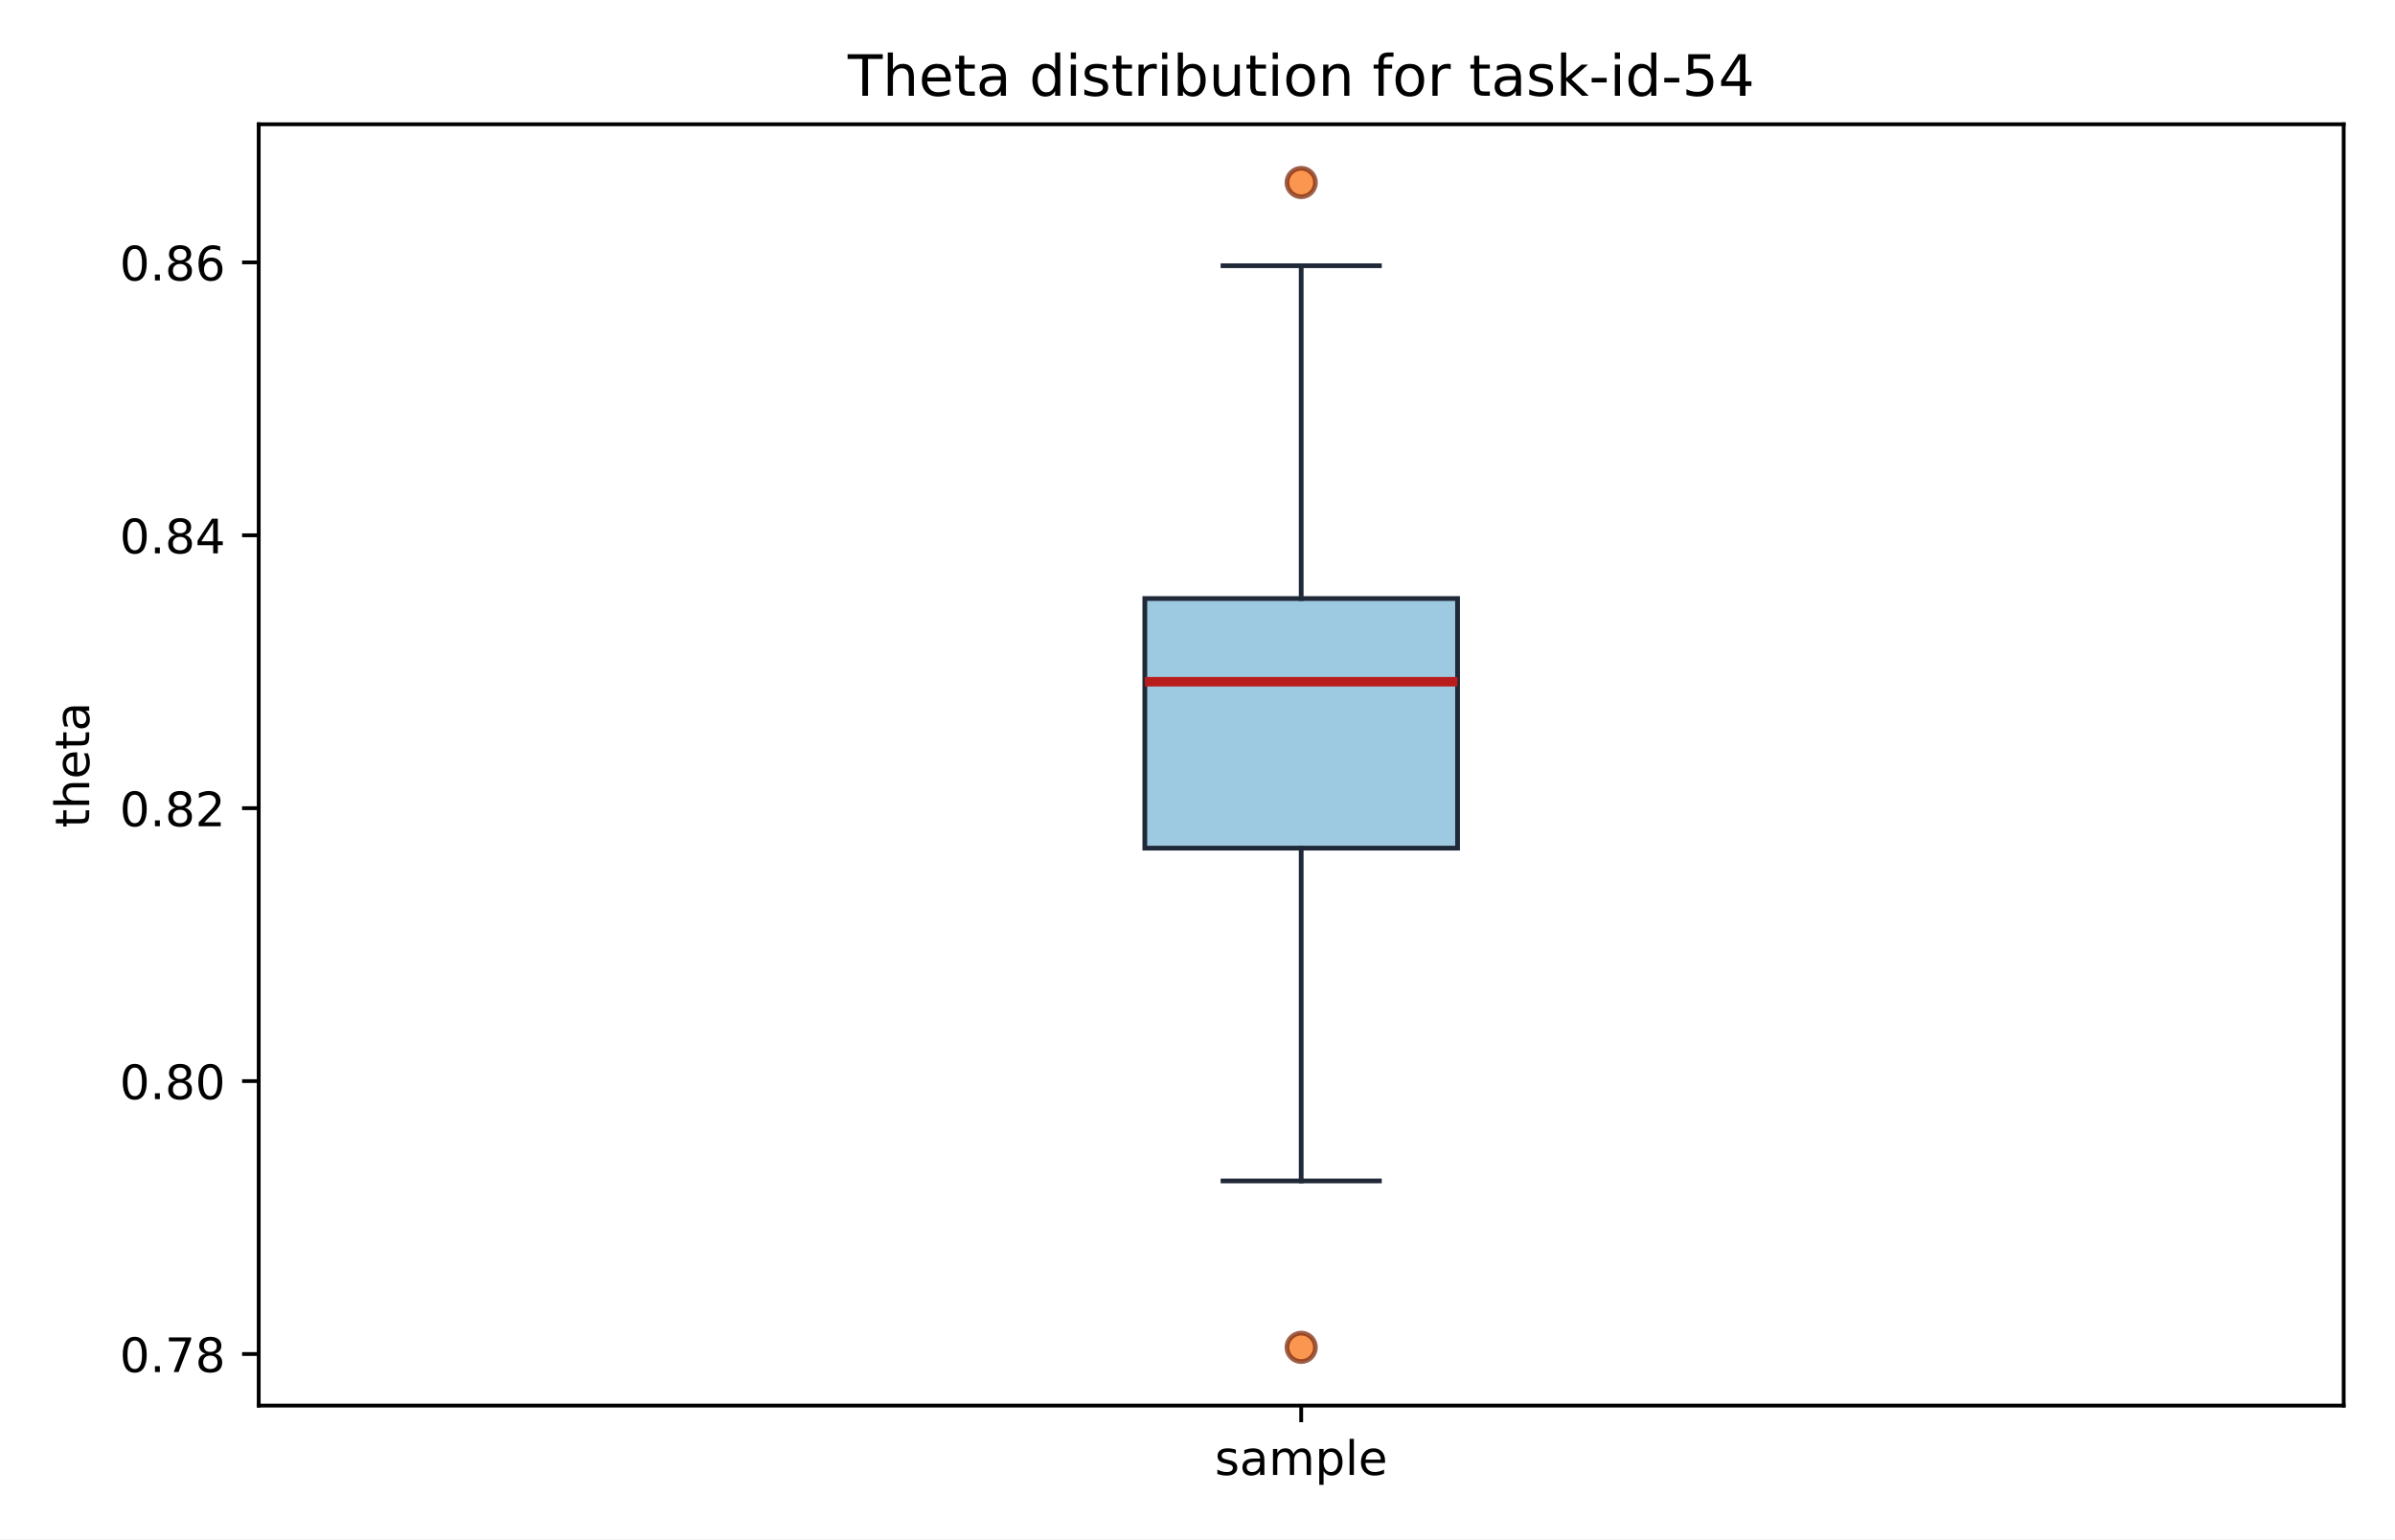
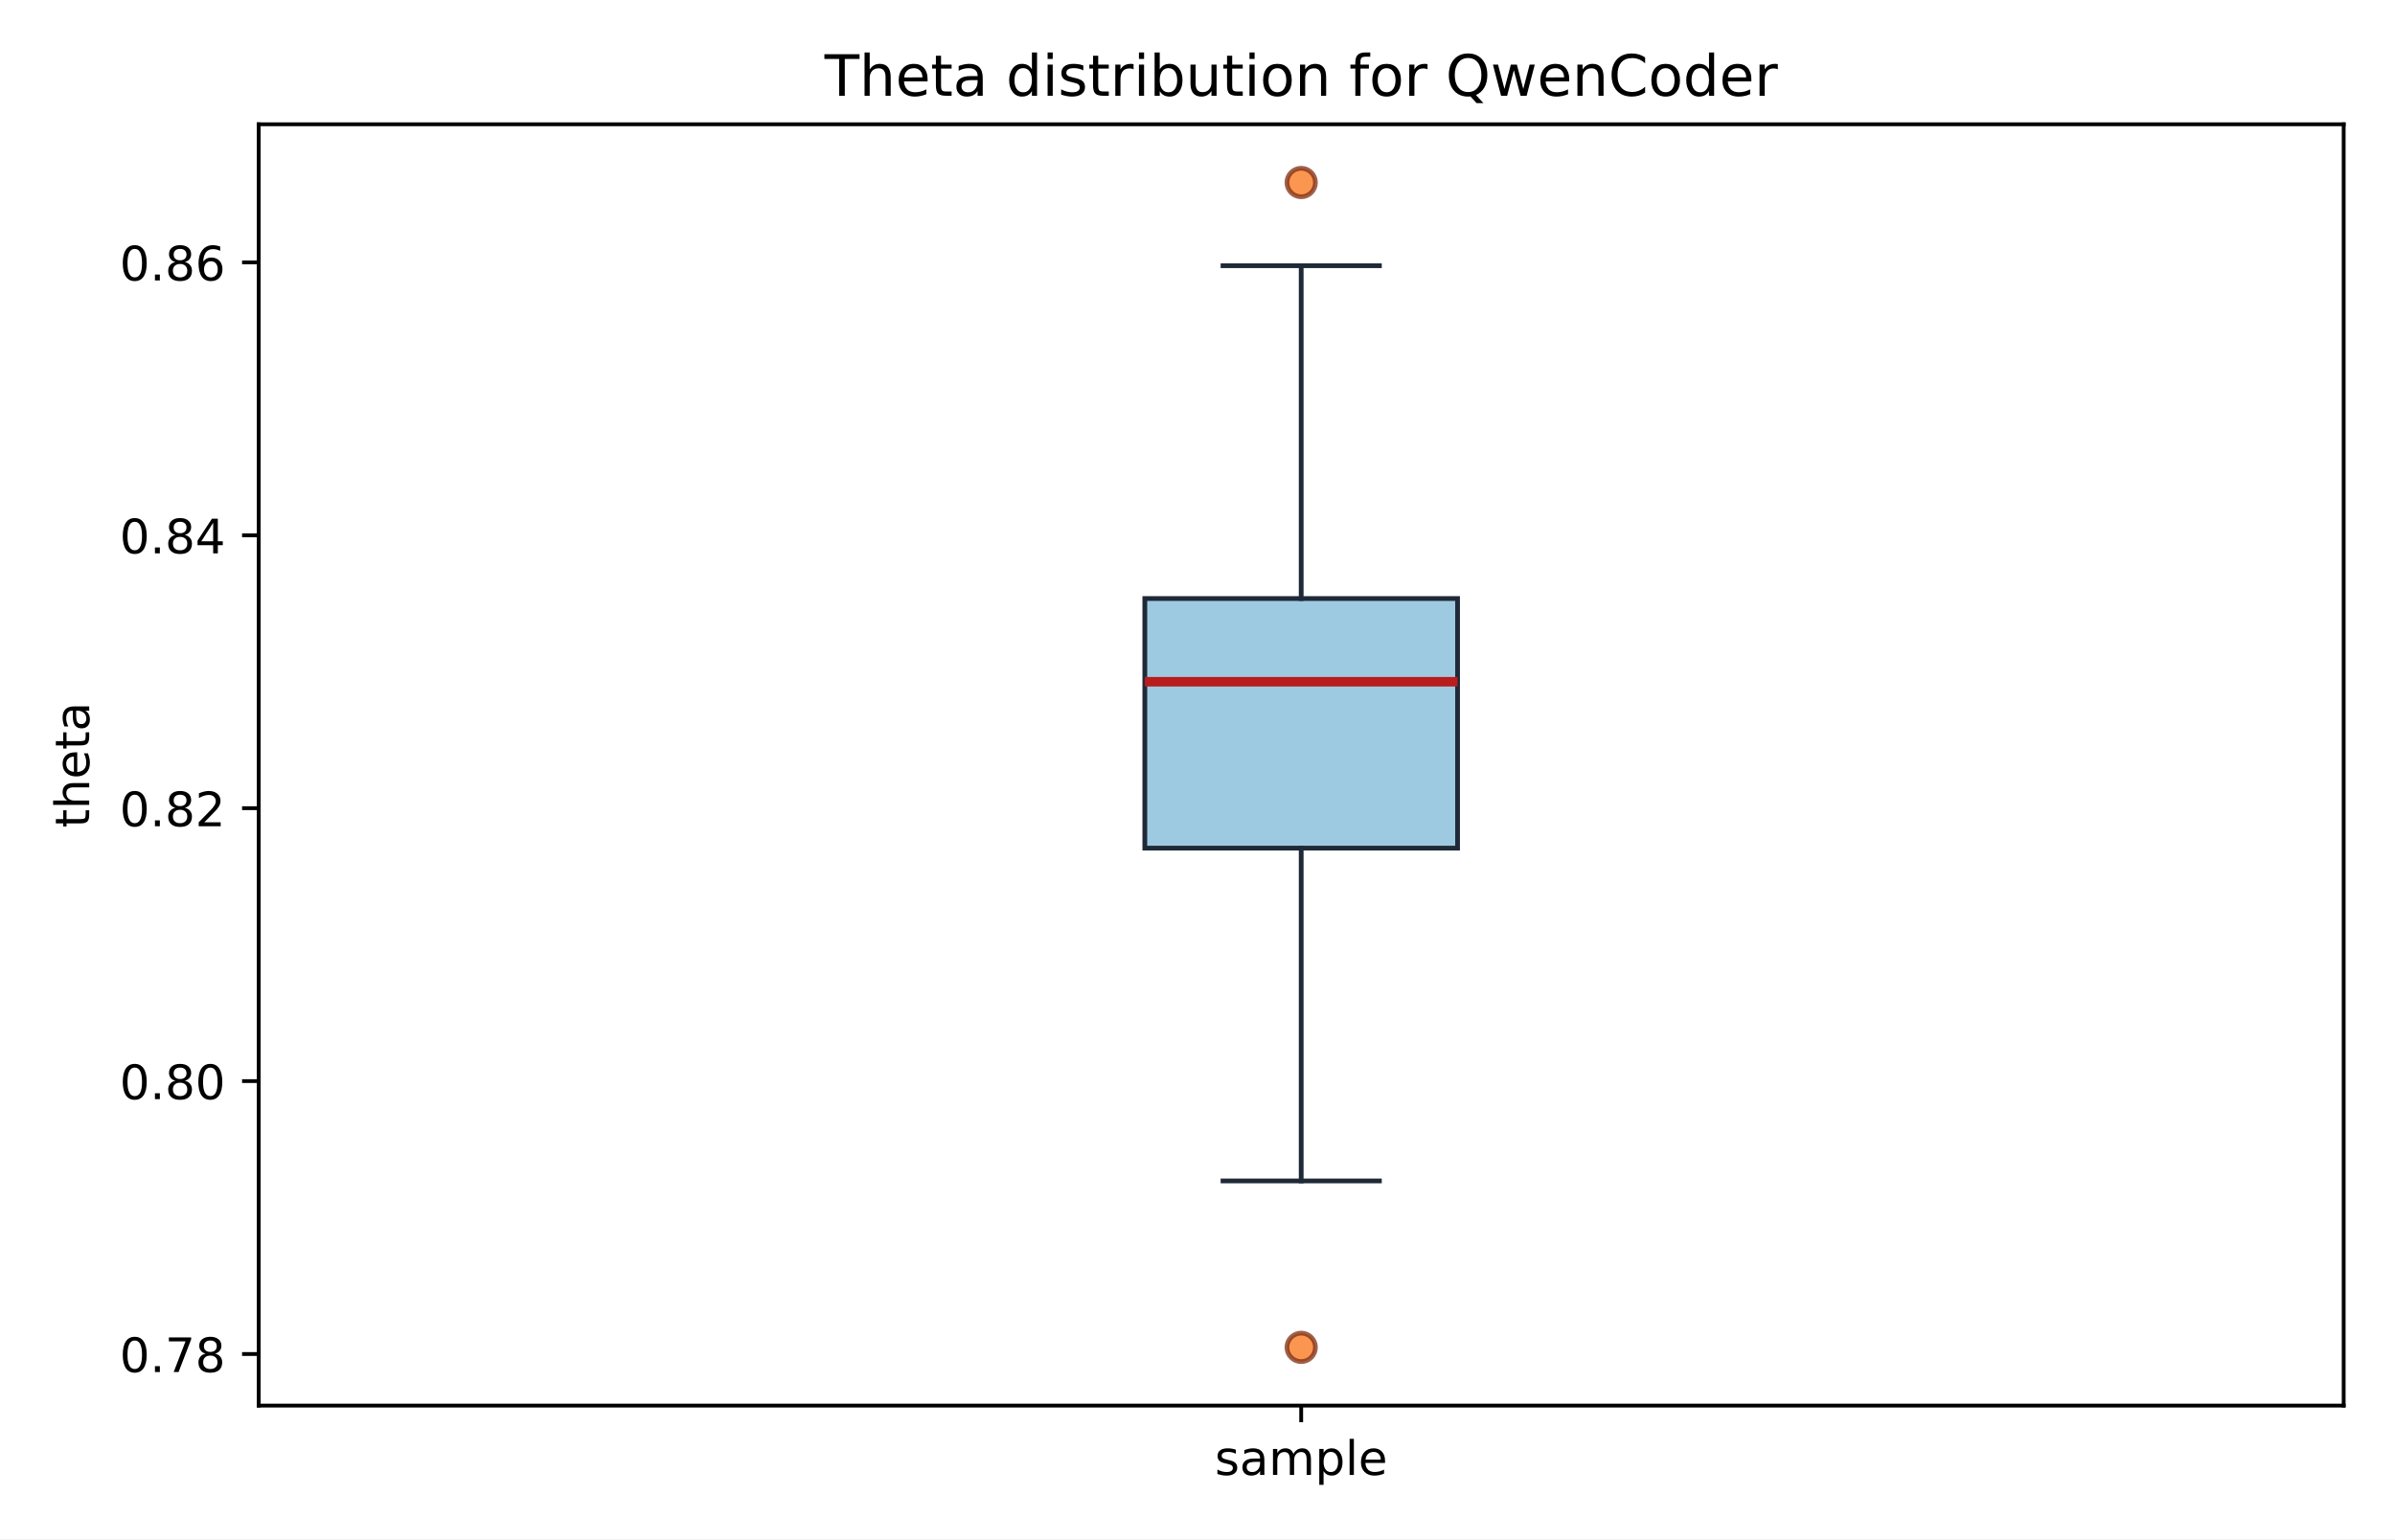
<svg xmlns="http://www.w3.org/2000/svg" xmlns:xlink="http://www.w3.org/1999/xlink" width="504pt" height="324pt" viewBox="0 0 504 324" version="1.1">
  <defs>
    <style type="text/css">*{stroke-linejoin: round; stroke-linecap: butt}</style>
  </defs>
  <g id="figure_1">
    <g id="patch_1">
      <path d="M 0 324  L 504 324  L 504 0  L 0 0  z " style="fill: #ffffff" />
    </g>
    <g id="axes_1">
      <g id="patch_2">
        <path d="M 54.442 295.878  L 493.2 295.878  L 493.2 26.16  L 54.442 26.16  z " style="fill: #ffffff" />
      </g>
      <g id="matplotlib.axis_1">
        <g id="xtick_1">
          <g id="line2d_1">
            <defs>
-               <path id="mba3a4048fa" d="M 0 0  L 0 3.5  " style="stroke: #000000; stroke-width: 0.8" />
+               <path id="m2b727cca4b" d="M 0 0  L 0 3.5  " style="stroke: #000000; stroke-width: 0.8" />
            </defs>
            <g>
-               <use xlink:href="#mba3a4048fa" x="273.821" y="295.878" style="stroke: #000000; stroke-width: 0.8" />
+               <use xlink:href="#m2b727cca4b" x="273.821" y="295.878" style="stroke: #000000; stroke-width: 0.8" />
            </g>
          </g>
          <g id="text_1">
            <g transform="translate(255.6423 310.4761) scale(0.1 -0.1)">
              <defs>
                <path id="DejaVuSans-56" d="M 2834 3397  L 2834 2853  Q 2591 2978 2328 3040  Q 2066 3103 1784 3103  Q 1356 3103 1142 2972  Q 928 2841 928 2578  Q 928 2378 1081 2264  Q 1234 2150 1697 2047  L 1894 2003  Q 2506 1872 2764 1633  Q 3022 1394 3022 966  Q 3022 478 2636 193  Q 2250 -91 1575 -91  Q 1294 -91 989 -36  Q 684 19 347 128  L 347 722  Q 666 556 975 473  Q 1284 391 1588 391  Q 1994 391 2212 530  Q 2431 669 2431 922  Q 2431 1156 2273 1281  Q 2116 1406 1581 1522  L 1381 1569  Q 847 1681 609 1914  Q 372 2147 372 2553  Q 372 3047 722 3315  Q 1072 3584 1716 3584  Q 2034 3584 2315 3537  Q 2597 3491 2834 3397  z " transform="scale(0.015625)" />
                <path id="DejaVuSans-44" d="M 2194 1759  Q 1497 1759 1228 1600  Q 959 1441 959 1056  Q 959 750 1161 570  Q 1363 391 1709 391  Q 2188 391 2477 730  Q 2766 1069 2766 1631  L 2766 1759  L 2194 1759  z M 3341 1997  L 3341 0  L 2766 0  L 2766 531  Q 2569 213 2275 61  Q 1981 -91 1556 -91  Q 1019 -91 701 211  Q 384 513 384 1019  Q 384 1609 779 1909  Q 1175 2209 1959 2209  L 2766 2209  L 2766 2266  Q 2766 2663 2505 2880  Q 2244 3097 1772 3097  Q 1472 3097 1187 3025  Q 903 2953 641 2809  L 641 3341  Q 956 3463 1253 3523  Q 1550 3584 1831 3584  Q 2591 3584 2966 3190  Q 3341 2797 3341 1997  z " transform="scale(0.015625)" />
                <path id="DejaVuSans-50" d="M 3328 2828  Q 3544 3216 3844 3400  Q 4144 3584 4550 3584  Q 5097 3584 5394 3201  Q 5691 2819 5691 2113  L 5691 0  L 5113 0  L 5113 2094  Q 5113 2597 4934 2840  Q 4756 3084 4391 3084  Q 3944 3084 3684 2787  Q 3425 2491 3425 1978  L 3425 0  L 2847 0  L 2847 2094  Q 2847 2600 2669 2842  Q 2491 3084 2119 3084  Q 1678 3084 1418 2786  Q 1159 2488 1159 1978  L 1159 0  L 581 0  L 581 3500  L 1159 3500  L 1159 2956  Q 1356 3278 1631 3431  Q 1906 3584 2284 3584  Q 2666 3584 2933 3390  Q 3200 3197 3328 2828  z " transform="scale(0.015625)" />
                <path id="DejaVuSans-53" d="M 1159 525  L 1159 -1331  L 581 -1331  L 581 3500  L 1159 3500  L 1159 2969  Q 1341 3281 1617 3432  Q 1894 3584 2278 3584  Q 2916 3584 3314 3078  Q 3713 2572 3713 1747  Q 3713 922 3314 415  Q 2916 -91 2278 -91  Q 1894 -91 1617 61  Q 1341 213 1159 525  z M 3116 1747  Q 3116 2381 2855 2742  Q 2594 3103 2138 3103  Q 1681 3103 1420 2742  Q 1159 2381 1159 1747  Q 1159 1113 1420 752  Q 1681 391 2138 391  Q 2594 391 2855 752  Q 3116 1113 3116 1747  z " transform="scale(0.015625)" />
                <path id="DejaVuSans-4f" d="M 603 4863  L 1178 4863  L 1178 0  L 603 0  L 603 4863  z " transform="scale(0.015625)" />
                <path id="DejaVuSans-48" d="M 3597 1894  L 3597 1613  L 953 1613  Q 991 1019 1311 708  Q 1631 397 2203 397  Q 2534 397 2845 478  Q 3156 559 3463 722  L 3463 178  Q 3153 47 2828 -22  Q 2503 -91 2169 -91  Q 1331 -91 842 396  Q 353 884 353 1716  Q 353 2575 817 3079  Q 1281 3584 2069 3584  Q 2775 3584 3186 3129  Q 3597 2675 3597 1894  z M 3022 2063  Q 3016 2534 2758 2815  Q 2500 3097 2075 3097  Q 1594 3097 1305 2825  Q 1016 2553 972 2059  L 3022 2063  z " transform="scale(0.015625)" />
              </defs>
              <use xlink:href="#DejaVuSans-56" />
              <use xlink:href="#DejaVuSans-44" transform="translate(52.09375 0)" />
              <use xlink:href="#DejaVuSans-50" transform="translate(113.375 0)" />
              <use xlink:href="#DejaVuSans-53" transform="translate(210.7812 0)" />
              <use xlink:href="#DejaVuSans-4f" transform="translate(274.2656 0)" />
              <use xlink:href="#DejaVuSans-48" transform="translate(302.0469 0)" />
            </g>
          </g>
        </g>
      </g>
      <g id="matplotlib.axis_2">
        <g id="ytick_1">
          <g id="line2d_2">
            <defs>
-               <path id="m09e0dfc2dc" d="M 0 0  L -3.5 0  " style="stroke: #000000; stroke-width: 0.8" />
+               <path id="m1a3e6678fd" d="M 0 0  L -3.5 0  " style="stroke: #000000; stroke-width: 0.8" />
            </defs>
            <g>
-               <use xlink:href="#m09e0dfc2dc" x="54.442" y="285.019" style="stroke: #000000; stroke-width: 0.8" />
+               <use xlink:href="#m1a3e6678fd" x="54.442" y="285.019" style="stroke: #000000; stroke-width: 0.8" />
            </g>
          </g>
          <g id="text_2">
            <g transform="translate(25.17672 288.8177) scale(0.1 -0.1)">
              <defs>
                <path id="DejaVuSans-13" d="M 2034 4250  Q 1547 4250 1301 3770  Q 1056 3291 1056 2328  Q 1056 1369 1301 889  Q 1547 409 2034 409  Q 2525 409 2770 889  Q 3016 1369 3016 2328  Q 3016 3291 2770 3770  Q 2525 4250 2034 4250  z M 2034 4750  Q 2819 4750 3233 4129  Q 3647 3509 3647 2328  Q 3647 1150 3233 529  Q 2819 -91 2034 -91  Q 1250 -91 836 529  Q 422 1150 422 2328  Q 422 3509 836 4129  Q 1250 4750 2034 4750  z " transform="scale(0.015625)" />
                <path id="DejaVuSans-11" d="M 684 794  L 1344 794  L 1344 0  L 684 0  L 684 794  z " transform="scale(0.015625)" />
                <path id="DejaVuSans-1a" d="M 525 4666  L 3525 4666  L 3525 4397  L 1831 0  L 1172 0  L 2766 4134  L 525 4134  L 525 4666  z " transform="scale(0.015625)" />
                <path id="DejaVuSans-1b" d="M 2034 2216  Q 1584 2216 1326 1975  Q 1069 1734 1069 1313  Q 1069 891 1326 650  Q 1584 409 2034 409  Q 2484 409 2743 651  Q 3003 894 3003 1313  Q 3003 1734 2745 1975  Q 2488 2216 2034 2216  z M 1403 2484  Q 997 2584 770 2862  Q 544 3141 544 3541  Q 544 4100 942 4425  Q 1341 4750 2034 4750  Q 2731 4750 3128 4425  Q 3525 4100 3525 3541  Q 3525 3141 3298 2862  Q 3072 2584 2669 2484  Q 3125 2378 3379 2068  Q 3634 1759 3634 1313  Q 3634 634 3220 271  Q 2806 -91 2034 -91  Q 1263 -91 848 271  Q 434 634 434 1313  Q 434 1759 690 2068  Q 947 2378 1403 2484  z M 1172 3481  Q 1172 3119 1398 2916  Q 1625 2713 2034 2713  Q 2441 2713 2670 2916  Q 2900 3119 2900 3481  Q 2900 3844 2670 4047  Q 2441 4250 2034 4250  Q 1625 4250 1398 4047  Q 1172 3844 1172 3481  z " transform="scale(0.015625)" />
              </defs>
              <use xlink:href="#DejaVuSans-13" />
              <use xlink:href="#DejaVuSans-11" transform="translate(63.625 0)" />
              <use xlink:href="#DejaVuSans-1a" transform="translate(95.40625 0)" />
              <use xlink:href="#DejaVuSans-1b" transform="translate(159.0312 0)" />
            </g>
          </g>
        </g>
        <g id="ytick_2">
          <g id="line2d_3">
            <g>
-               <use xlink:href="#m09e0dfc2dc" x="54.442" y="227.573" style="stroke: #000000; stroke-width: 0.8" />
+               <use xlink:href="#m1a3e6678fd" x="54.442" y="227.573" style="stroke: #000000; stroke-width: 0.8" />
            </g>
          </g>
          <g id="text_3">
            <g transform="translate(25.17672 231.3714) scale(0.1 -0.1)">
              <use xlink:href="#DejaVuSans-13" />
              <use xlink:href="#DejaVuSans-11" transform="translate(63.625 0)" />
              <use xlink:href="#DejaVuSans-1b" transform="translate(95.40625 0)" />
              <use xlink:href="#DejaVuSans-13" transform="translate(159.0312 0)" />
            </g>
          </g>
        </g>
        <g id="ytick_3">
          <g id="line2d_4">
            <g>
-               <use xlink:href="#m09e0dfc2dc" x="54.442" y="170.126" style="stroke: #000000; stroke-width: 0.8" />
+               <use xlink:href="#m1a3e6678fd" x="54.442" y="170.126" style="stroke: #000000; stroke-width: 0.8" />
            </g>
          </g>
          <g id="text_4">
            <g transform="translate(25.17672 173.925) scale(0.1 -0.1)">
              <defs>
                <path id="DejaVuSans-15" d="M 1228 531  L 3431 531  L 3431 0  L 469 0  L 469 531  Q 828 903 1448 1529  Q 2069 2156 2228 2338  Q 2531 2678 2651 2914  Q 2772 3150 2772 3378  Q 2772 3750 2511 3984  Q 2250 4219 1831 4219  Q 1534 4219 1204 4116  Q 875 4013 500 3803  L 500 4441  Q 881 4594 1212 4672  Q 1544 4750 1819 4750  Q 2544 4750 2975 4387  Q 3406 4025 3406 3419  Q 3406 3131 3298 2873  Q 3191 2616 2906 2266  Q 2828 2175 2409 1742  Q 1991 1309 1228 531  z " transform="scale(0.015625)" />
              </defs>
              <use xlink:href="#DejaVuSans-13" />
              <use xlink:href="#DejaVuSans-11" transform="translate(63.625 0)" />
              <use xlink:href="#DejaVuSans-1b" transform="translate(95.40625 0)" />
              <use xlink:href="#DejaVuSans-15" transform="translate(159.0312 0)" />
            </g>
          </g>
        </g>
        <g id="ytick_4">
          <g id="line2d_5">
            <g>
-               <use xlink:href="#m09e0dfc2dc" x="54.442" y="112.68" style="stroke: #000000; stroke-width: 0.8" />
+               <use xlink:href="#m1a3e6678fd" x="54.442" y="112.68" style="stroke: #000000; stroke-width: 0.8" />
            </g>
          </g>
          <g id="text_5">
            <g transform="translate(25.17672 116.4786) scale(0.1 -0.1)">
              <defs>
                <path id="DejaVuSans-17" d="M 2419 4116  L 825 1625  L 2419 1625  L 2419 4116  z M 2253 4666  L 3047 4666  L 3047 1625  L 3713 1625  L 3713 1100  L 3047 1100  L 3047 0  L 2419 0  L 2419 1100  L 313 1100  L 313 1709  L 2253 4666  z " transform="scale(0.015625)" />
              </defs>
              <use xlink:href="#DejaVuSans-13" />
              <use xlink:href="#DejaVuSans-11" transform="translate(63.625 0)" />
              <use xlink:href="#DejaVuSans-1b" transform="translate(95.40625 0)" />
              <use xlink:href="#DejaVuSans-17" transform="translate(159.0312 0)" />
            </g>
          </g>
        </g>
        <g id="ytick_5">
          <g id="line2d_6">
            <g>
-               <use xlink:href="#m09e0dfc2dc" x="54.442" y="55.233" style="stroke: #000000; stroke-width: 0.8" />
+               <use xlink:href="#m1a3e6678fd" x="54.442" y="55.233" style="stroke: #000000; stroke-width: 0.8" />
            </g>
          </g>
          <g id="text_6">
            <g transform="translate(25.17672 59.03229) scale(0.1 -0.1)">
              <defs>
                <path id="DejaVuSans-19" d="M 2113 2584  Q 1688 2584 1439 2293  Q 1191 2003 1191 1497  Q 1191 994 1439 701  Q 1688 409 2113 409  Q 2538 409 2786 701  Q 3034 994 3034 1497  Q 3034 2003 2786 2293  Q 2538 2584 2113 2584  z M 3366 4563  L 3366 3988  Q 3128 4100 2886 4159  Q 2644 4219 2406 4219  Q 1781 4219 1451 3797  Q 1122 3375 1075 2522  Q 1259 2794 1537 2939  Q 1816 3084 2150 3084  Q 2853 3084 3261 2657  Q 3669 2231 3669 1497  Q 3669 778 3244 343  Q 2819 -91 2113 -91  Q 1303 -91 875 529  Q 447 1150 447 2328  Q 447 3434 972 4092  Q 1497 4750 2381 4750  Q 2619 4750 2861 4703  Q 3103 4656 3366 4563  z " transform="scale(0.015625)" />
              </defs>
              <use xlink:href="#DejaVuSans-13" />
              <use xlink:href="#DejaVuSans-11" transform="translate(63.625 0)" />
              <use xlink:href="#DejaVuSans-1b" transform="translate(95.40625 0)" />
              <use xlink:href="#DejaVuSans-19" transform="translate(159.0312 0)" />
            </g>
          </g>
        </g>
        <g id="text_7">
          <g transform="translate(18.77437 174.2485) rotate(-90) scale(0.1 -0.1)">
            <defs>
              <path id="DejaVuSans-57" d="M 1172 4494  L 1172 3500  L 2356 3500  L 2356 3053  L 1172 3053  L 1172 1153  Q 1172 725 1289 603  Q 1406 481 1766 481  L 2356 481  L 2356 0  L 1766 0  Q 1100 0 847 248  Q 594 497 594 1153  L 594 3053  L 172 3053  L 172 3500  L 594 3500  L 594 4494  L 1172 4494  z " transform="scale(0.015625)" />
              <path id="DejaVuSans-4b" d="M 3513 2113  L 3513 0  L 2938 0  L 2938 2094  Q 2938 2591 2744 2837  Q 2550 3084 2163 3084  Q 1697 3084 1428 2787  Q 1159 2491 1159 1978  L 1159 0  L 581 0  L 581 4863  L 1159 4863  L 1159 2956  Q 1366 3272 1645 3428  Q 1925 3584 2291 3584  Q 2894 3584 3203 3211  Q 3513 2838 3513 2113  z " transform="scale(0.015625)" />
            </defs>
            <use xlink:href="#DejaVuSans-57" />
            <use xlink:href="#DejaVuSans-4b" transform="translate(39.20312 0)" />
            <use xlink:href="#DejaVuSans-48" transform="translate(102.5781 0)" />
            <use xlink:href="#DejaVuSans-57" transform="translate(164.1094 0)" />
            <use xlink:href="#DejaVuSans-44" transform="translate(203.3125 0)" />
          </g>
        </g>
      </g>
      <g id="patch_3">
-         <path d="M 240.914 178.533  L 306.728 178.533  L 306.728 125.991  L 240.914 125.991  L 240.914 178.533  z " clip-path="url(#p351d61e549)" style="fill: #9ecae1; stroke: #1f2937; stroke-linejoin: miter" />
+         <path d="M 240.914 178.533  L 306.728 178.533  L 306.728 125.991  L 240.914 125.991  L 240.914 178.533  z " clip-path="url(#p6304ca70a5)" style="fill: #9ecae1; stroke: #1f2937; stroke-linejoin: miter" />
      </g>
      <g id="line2d_7">
-         <path d="M 273.821 178.533  L 273.821 248.589  " clip-path="url(#p351d61e549)" style="fill: none; stroke: #1f2937; stroke-linecap: square" />
+         <path d="M 273.821 178.533  L 273.821 248.589  " clip-path="url(#p6304ca70a5)" style="fill: none; stroke: #1f2937; stroke-linecap: square" />
      </g>
      <g id="line2d_8">
-         <path d="M 273.821 125.991  L 273.821 55.934  " clip-path="url(#p351d61e549)" style="fill: none; stroke: #1f2937; stroke-linecap: square" />
+         <path d="M 273.821 125.991  L 273.821 55.934  " clip-path="url(#p6304ca70a5)" style="fill: none; stroke: #1f2937; stroke-linecap: square" />
      </g>
      <g id="line2d_9">
-         <path d="M 257.368 248.589  L 290.275 248.589  " clip-path="url(#p351d61e549)" style="fill: none; stroke: #1f2937; stroke-linecap: square" />
+         <path d="M 257.368 248.589  L 290.275 248.589  " clip-path="url(#p6304ca70a5)" style="fill: none; stroke: #1f2937; stroke-linecap: square" />
      </g>
      <g id="line2d_10">
-         <path d="M 257.368 55.934  L 290.275 55.934  " clip-path="url(#p351d61e549)" style="fill: none; stroke: #1f2937; stroke-linecap: square" />
+         <path d="M 257.368 55.934  L 290.275 55.934  " clip-path="url(#p6304ca70a5)" style="fill: none; stroke: #1f2937; stroke-linecap: square" />
      </g>
      <g id="line2d_11">
        <defs>
-           <path id="m0af80860ec" d="M 0 3  C 0.796 3 1.559 2.684 2.121 2.121  C 2.684 1.559 3 0.796 3 0  C 3 -0.796 2.684 -1.559 2.121 -2.121  C 1.559 -2.684 0.796 -3 0 -3  C -0.796 -3 -1.559 -2.684 -2.121 -2.121  C -2.684 -1.559 -3 -0.796 -3 0  C -3 0.796 -2.684 1.559 -2.121 2.121  C -1.559 2.684 -0.796 3 0 3  z " style="stroke: #7c2d12; stroke-opacity: 0.75" />
+           <path id="m743e1f013f" d="M 0 3  C 0.796 3 1.559 2.684 2.121 2.121  C 2.684 1.559 3 0.796 3 0  C 3 -0.796 2.684 -1.559 2.121 -2.121  C 1.559 -2.684 0.796 -3 0 -3  C -0.796 -3 -1.559 -2.684 -2.121 -2.121  C -2.684 -1.559 -3 -0.796 -3 0  C -3 0.796 -2.684 1.559 -2.121 2.121  C -1.559 2.684 -0.796 3 0 3  z " style="stroke: #7c2d12; stroke-opacity: 0.75" />
        </defs>
-         <g clip-path="url(#p351d61e549)">
-           <use xlink:href="#m0af80860ec" x="273.821" y="283.618" style="fill: #f97316; fill-opacity: 0.75; stroke: #7c2d12; stroke-opacity: 0.75" />
-           <use xlink:href="#m0af80860ec" x="273.821" y="38.42" style="fill: #f97316; fill-opacity: 0.75; stroke: #7c2d12; stroke-opacity: 0.75" />
+         <g clip-path="url(#p6304ca70a5)">
+           <use xlink:href="#m743e1f013f" x="273.821" y="283.618" style="fill: #f97316; fill-opacity: 0.75; stroke: #7c2d12; stroke-opacity: 0.75" />
+           <use xlink:href="#m743e1f013f" x="273.821" y="38.42" style="fill: #f97316; fill-opacity: 0.75; stroke: #7c2d12; stroke-opacity: 0.75" />
        </g>
      </g>
      <g id="line2d_12">
-         <path d="M 240.914 143.505  L 306.728 143.505  " clip-path="url(#p351d61e549)" style="fill: none; stroke: #b91c1c; stroke-width: 2" />
+         <path d="M 240.914 143.505  L 306.728 143.505  " clip-path="url(#p6304ca70a5)" style="fill: none; stroke: #b91c1c; stroke-width: 2" />
      </g>
      <g id="patch_4">
        <path d="M 54.442 295.878  L 54.442 26.16  " style="fill: none; stroke: #000000; stroke-width: 0.8; stroke-linejoin: miter; stroke-linecap: square" />
      </g>
      <g id="patch_5">
        <path d="M 493.2 295.878  L 493.2 26.16  " style="fill: none; stroke: #000000; stroke-width: 0.8; stroke-linejoin: miter; stroke-linecap: square" />
      </g>
      <g id="patch_6">
        <path d="M 54.442 295.878  L 493.2 295.878  " style="fill: none; stroke: #000000; stroke-width: 0.8; stroke-linejoin: miter; stroke-linecap: square" />
      </g>
      <g id="patch_7">
        <path d="M 54.442 26.16  L 493.2 26.16  " style="fill: none; stroke: #000000; stroke-width: 0.8; stroke-linejoin: miter; stroke-linecap: square" />
      </g>
      <g id="text_8">
-         <g transform="translate(178.4015 20.16) scale(0.12 -0.12)">
+         <g transform="translate(173.518 20.16) scale(0.12 -0.12)">
          <defs>
            <path id="DejaVuSans-37" d="M -19 4666  L 3928 4666  L 3928 4134  L 2272 4134  L 2272 0  L 1638 0  L 1638 4134  L -19 4134  L -19 4666  z " transform="scale(0.015625)" />
            <path id="DejaVuSans-3" transform="scale(0.015625)" />
            <path id="DejaVuSans-47" d="M 2906 2969  L 2906 4863  L 3481 4863  L 3481 0  L 2906 0  L 2906 525  Q 2725 213 2448 61  Q 2172 -91 1784 -91  Q 1150 -91 751 415  Q 353 922 353 1747  Q 353 2572 751 3078  Q 1150 3584 1784 3584  Q 2172 3584 2448 3432  Q 2725 3281 2906 2969  z M 947 1747  Q 947 1113 1208 752  Q 1469 391 1925 391  Q 2381 391 2643 752  Q 2906 1113 2906 1747  Q 2906 2381 2643 2742  Q 2381 3103 1925 3103  Q 1469 3103 1208 2742  Q 947 2381 947 1747  z " transform="scale(0.015625)" />
            <path id="DejaVuSans-4c" d="M 603 3500  L 1178 3500  L 1178 0  L 603 0  L 603 3500  z M 603 4863  L 1178 4863  L 1178 4134  L 603 4134  L 603 4863  z " transform="scale(0.015625)" />
            <path id="DejaVuSans-55" d="M 2631 2963  Q 2534 3019 2420 3045  Q 2306 3072 2169 3072  Q 1681 3072 1420 2755  Q 1159 2438 1159 1844  L 1159 0  L 581 0  L 581 3500  L 1159 3500  L 1159 2956  Q 1341 3275 1631 3429  Q 1922 3584 2338 3584  Q 2397 3584 2469 3576  Q 2541 3569 2628 3553  L 2631 2963  z " transform="scale(0.015625)" />
            <path id="DejaVuSans-45" d="M 3116 1747  Q 3116 2381 2855 2742  Q 2594 3103 2138 3103  Q 1681 3103 1420 2742  Q 1159 2381 1159 1747  Q 1159 1113 1420 752  Q 1681 391 2138 391  Q 2594 391 2855 752  Q 3116 1113 3116 1747  z M 1159 2969  Q 1341 3281 1617 3432  Q 1894 3584 2278 3584  Q 2916 3584 3314 3078  Q 3713 2572 3713 1747  Q 3713 922 3314 415  Q 2916 -91 2278 -91  Q 1894 -91 1617 61  Q 1341 213 1159 525  L 1159 0  L 581 0  L 581 4863  L 1159 4863  L 1159 2969  z " transform="scale(0.015625)" />
            <path id="DejaVuSans-58" d="M 544 1381  L 544 3500  L 1119 3500  L 1119 1403  Q 1119 906 1312 657  Q 1506 409 1894 409  Q 2359 409 2629 706  Q 2900 1003 2900 1516  L 2900 3500  L 3475 3500  L 3475 0  L 2900 0  L 2900 538  Q 2691 219 2414 64  Q 2138 -91 1772 -91  Q 1169 -91 856 284  Q 544 659 544 1381  z M 1991 3584  L 1991 3584  z " transform="scale(0.015625)" />
            <path id="DejaVuSans-52" d="M 1959 3097  Q 1497 3097 1228 2736  Q 959 2375 959 1747  Q 959 1119 1226 758  Q 1494 397 1959 397  Q 2419 397 2687 759  Q 2956 1122 2956 1747  Q 2956 2369 2687 2733  Q 2419 3097 1959 3097  z M 1959 3584  Q 2709 3584 3137 3096  Q 3566 2609 3566 1747  Q 3566 888 3137 398  Q 2709 -91 1959 -91  Q 1206 -91 779 398  Q 353 888 353 1747  Q 353 2609 779 3096  Q 1206 3584 1959 3584  z " transform="scale(0.015625)" />
            <path id="DejaVuSans-51" d="M 3513 2113  L 3513 0  L 2938 0  L 2938 2094  Q 2938 2591 2744 2837  Q 2550 3084 2163 3084  Q 1697 3084 1428 2787  Q 1159 2491 1159 1978  L 1159 0  L 581 0  L 581 3500  L 1159 3500  L 1159 2956  Q 1366 3272 1645 3428  Q 1925 3584 2291 3584  Q 2894 3584 3203 3211  Q 3513 2838 3513 2113  z " transform="scale(0.015625)" />
            <path id="DejaVuSans-49" d="M 2375 4863  L 2375 4384  L 1825 4384  Q 1516 4384 1395 4259  Q 1275 4134 1275 3809  L 1275 3500  L 2222 3500  L 2222 3053  L 1275 3053  L 1275 0  L 697 0  L 697 3053  L 147 3053  L 147 3500  L 697 3500  L 697 3744  Q 697 4328 969 4595  Q 1241 4863 1831 4863  L 2375 4863  z " transform="scale(0.015625)" />
-             <path id="DejaVuSans-4e" d="M 581 4863  L 1159 4863  L 1159 1991  L 2875 3500  L 3609 3500  L 1753 1863  L 3688 0  L 2938 0  L 1159 1709  L 1159 0  L 581 0  L 581 4863  z " transform="scale(0.015625)" />
-             <path id="DejaVuSans-10" d="M 313 2009  L 1997 2009  L 1997 1497  L 313 1497  L 313 2009  z " transform="scale(0.015625)" />
-             <path id="DejaVuSans-18" d="M 691 4666  L 3169 4666  L 3169 4134  L 1269 4134  L 1269 2991  Q 1406 3038 1543 3061  Q 1681 3084 1819 3084  Q 2600 3084 3056 2656  Q 3513 2228 3513 1497  Q 3513 744 3044 326  Q 2575 -91 1722 -91  Q 1428 -91 1123 -41  Q 819 9 494 109  L 494 744  Q 775 591 1075 516  Q 1375 441 1709 441  Q 2250 441 2565 725  Q 2881 1009 2881 1497  Q 2881 1984 2565 2268  Q 2250 2553 1709 2553  Q 1456 2553 1204 2497  Q 953 2441 691 2322  L 691 4666  z " transform="scale(0.015625)" />
+             <path id="DejaVuSans-34" d="M 2522 4238  Q 1834 4238 1429 3725  Q 1025 3213 1025 2328  Q 1025 1447 1429 934  Q 1834 422 2522 422  Q 3209 422 3611 934  Q 4013 1447 4013 2328  Q 4013 3213 3611 3725  Q 3209 4238 2522 4238  z M 3406 84  L 4238 -825  L 3475 -825  L 2784 -78  Q 2681 -84 2626 -87  Q 2572 -91 2522 -91  Q 1538 -91 948 567  Q 359 1225 359 2328  Q 359 3434 948 4092  Q 1538 4750 2522 4750  Q 3503 4750 4090 4092  Q 4678 3434 4678 2328  Q 4678 1516 4351 937  Q 4025 359 3406 84  z " transform="scale(0.015625)" />
+             <path id="DejaVuSans-5a" d="M 269 3500  L 844 3500  L 1563 769  L 2278 3500  L 2956 3500  L 3675 769  L 4391 3500  L 4966 3500  L 4050 0  L 3372 0  L 2619 2869  L 1863 0  L 1184 0  L 269 3500  z " transform="scale(0.015625)" />
+             <path id="DejaVuSans-26" d="M 4122 4306  L 4122 3641  Q 3803 3938 3442 4084  Q 3081 4231 2675 4231  Q 1875 4231 1450 3742  Q 1025 3253 1025 2328  Q 1025 1406 1450 917  Q 1875 428 2675 428  Q 3081 428 3442 575  Q 3803 722 4122 1019  L 4122 359  Q 3791 134 3420 21  Q 3050 -91 2638 -91  Q 1578 -91 968 557  Q 359 1206 359 2328  Q 359 3453 968 4101  Q 1578 4750 2638 4750  Q 3056 4750 3426 4639  Q 3797 4528 4122 4306  z " transform="scale(0.015625)" />
          </defs>
          <use xlink:href="#DejaVuSans-37" />
          <use xlink:href="#DejaVuSans-4b" transform="translate(61.07812 0)" />
          <use xlink:href="#DejaVuSans-48" transform="translate(124.4531 0)" />
          <use xlink:href="#DejaVuSans-57" transform="translate(185.9844 0)" />
          <use xlink:href="#DejaVuSans-44" transform="translate(225.1875 0)" />
          <use xlink:href="#DejaVuSans-3" transform="translate(286.4688 0)" />
          <use xlink:href="#DejaVuSans-47" transform="translate(318.25 0)" />
          <use xlink:href="#DejaVuSans-4c" transform="translate(381.7344 0)" />
          <use xlink:href="#DejaVuSans-56" transform="translate(409.5156 0)" />
          <use xlink:href="#DejaVuSans-57" transform="translate(461.6094 0)" />
          <use xlink:href="#DejaVuSans-55" transform="translate(500.8125 0)" />
          <use xlink:href="#DejaVuSans-4c" transform="translate(541.9219 0)" />
          <use xlink:href="#DejaVuSans-45" transform="translate(569.7031 0)" />
          <use xlink:href="#DejaVuSans-58" transform="translate(633.1875 0)" />
          <use xlink:href="#DejaVuSans-57" transform="translate(696.5625 0)" />
          <use xlink:href="#DejaVuSans-4c" transform="translate(735.7656 0)" />
          <use xlink:href="#DejaVuSans-52" transform="translate(763.5469 0)" />
          <use xlink:href="#DejaVuSans-51" transform="translate(824.7344 0)" />
          <use xlink:href="#DejaVuSans-3" transform="translate(888.1094 0)" />
          <use xlink:href="#DejaVuSans-49" transform="translate(919.8906 0)" />
          <use xlink:href="#DejaVuSans-52" transform="translate(955.0938 0)" />
          <use xlink:href="#DejaVuSans-55" transform="translate(1016.281 0)" />
          <use xlink:href="#DejaVuSans-3" transform="translate(1057.391 0)" />
-           <use xlink:href="#DejaVuSans-57" transform="translate(1089.172 0)" />
-           <use xlink:href="#DejaVuSans-44" transform="translate(1128.375 0)" />
-           <use xlink:href="#DejaVuSans-56" transform="translate(1189.656 0)" />
-           <use xlink:href="#DejaVuSans-4e" transform="translate(1241.75 0)" />
-           <use xlink:href="#DejaVuSans-10" transform="translate(1299.656 0)" />
-           <use xlink:href="#DejaVuSans-4c" transform="translate(1335.734 0)" />
-           <use xlink:href="#DejaVuSans-47" transform="translate(1363.516 0)" />
-           <use xlink:href="#DejaVuSans-10" transform="translate(1427 0)" />
-           <use xlink:href="#DejaVuSans-18" transform="translate(1463.078 0)" />
-           <use xlink:href="#DejaVuSans-17" transform="translate(1526.703 0)" />
+           <use xlink:href="#DejaVuSans-34" transform="translate(1089.172 0)" />
+           <use xlink:href="#DejaVuSans-5a" transform="translate(1167.891 0)" />
+           <use xlink:href="#DejaVuSans-48" transform="translate(1249.672 0)" />
+           <use xlink:href="#DejaVuSans-51" transform="translate(1311.203 0)" />
+           <use xlink:href="#DejaVuSans-26" transform="translate(1374.578 0)" />
+           <use xlink:href="#DejaVuSans-52" transform="translate(1444.406 0)" />
+           <use xlink:href="#DejaVuSans-47" transform="translate(1505.594 0)" />
+           <use xlink:href="#DejaVuSans-48" transform="translate(1569.078 0)" />
+           <use xlink:href="#DejaVuSans-55" transform="translate(1630.609 0)" />
        </g>
      </g>
    </g>
  </g>
  <defs>
-     <clipPath id="p351d61e549">
+     <clipPath id="p6304ca70a5">
      <rect x="54.442" y="26.16" width="438.758" height="269.718" />
    </clipPath>
  </defs>
</svg>
